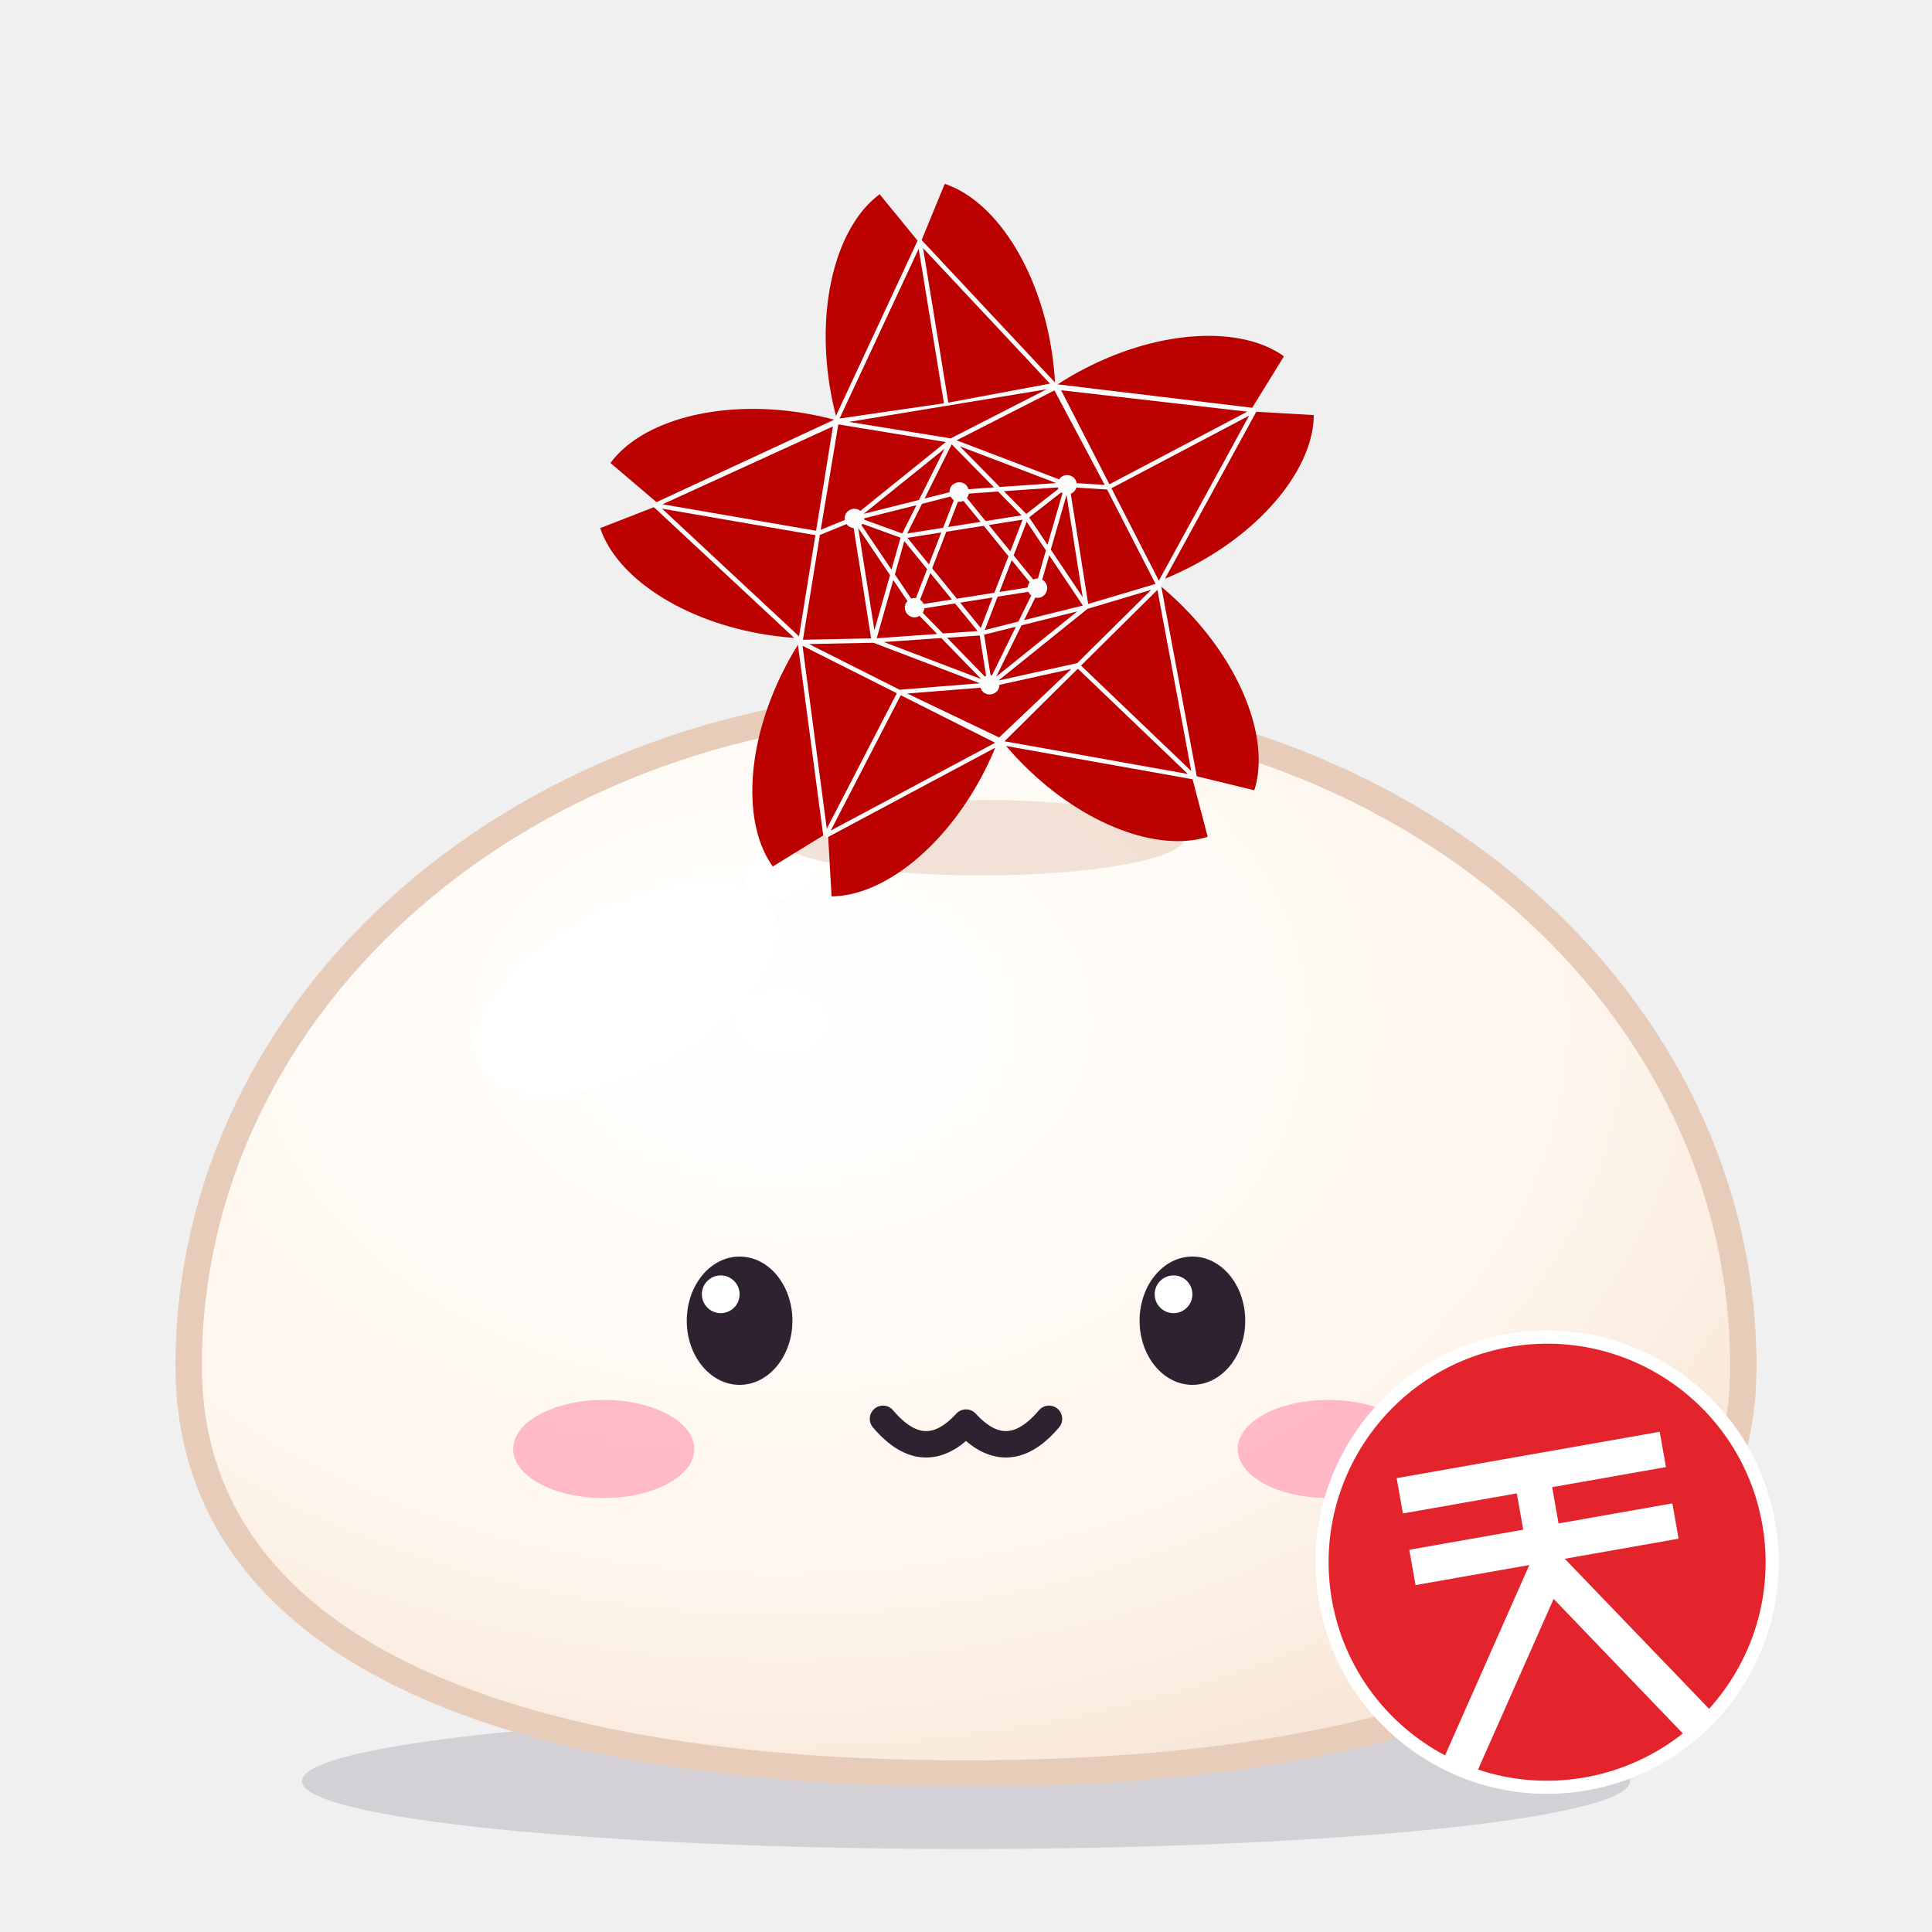
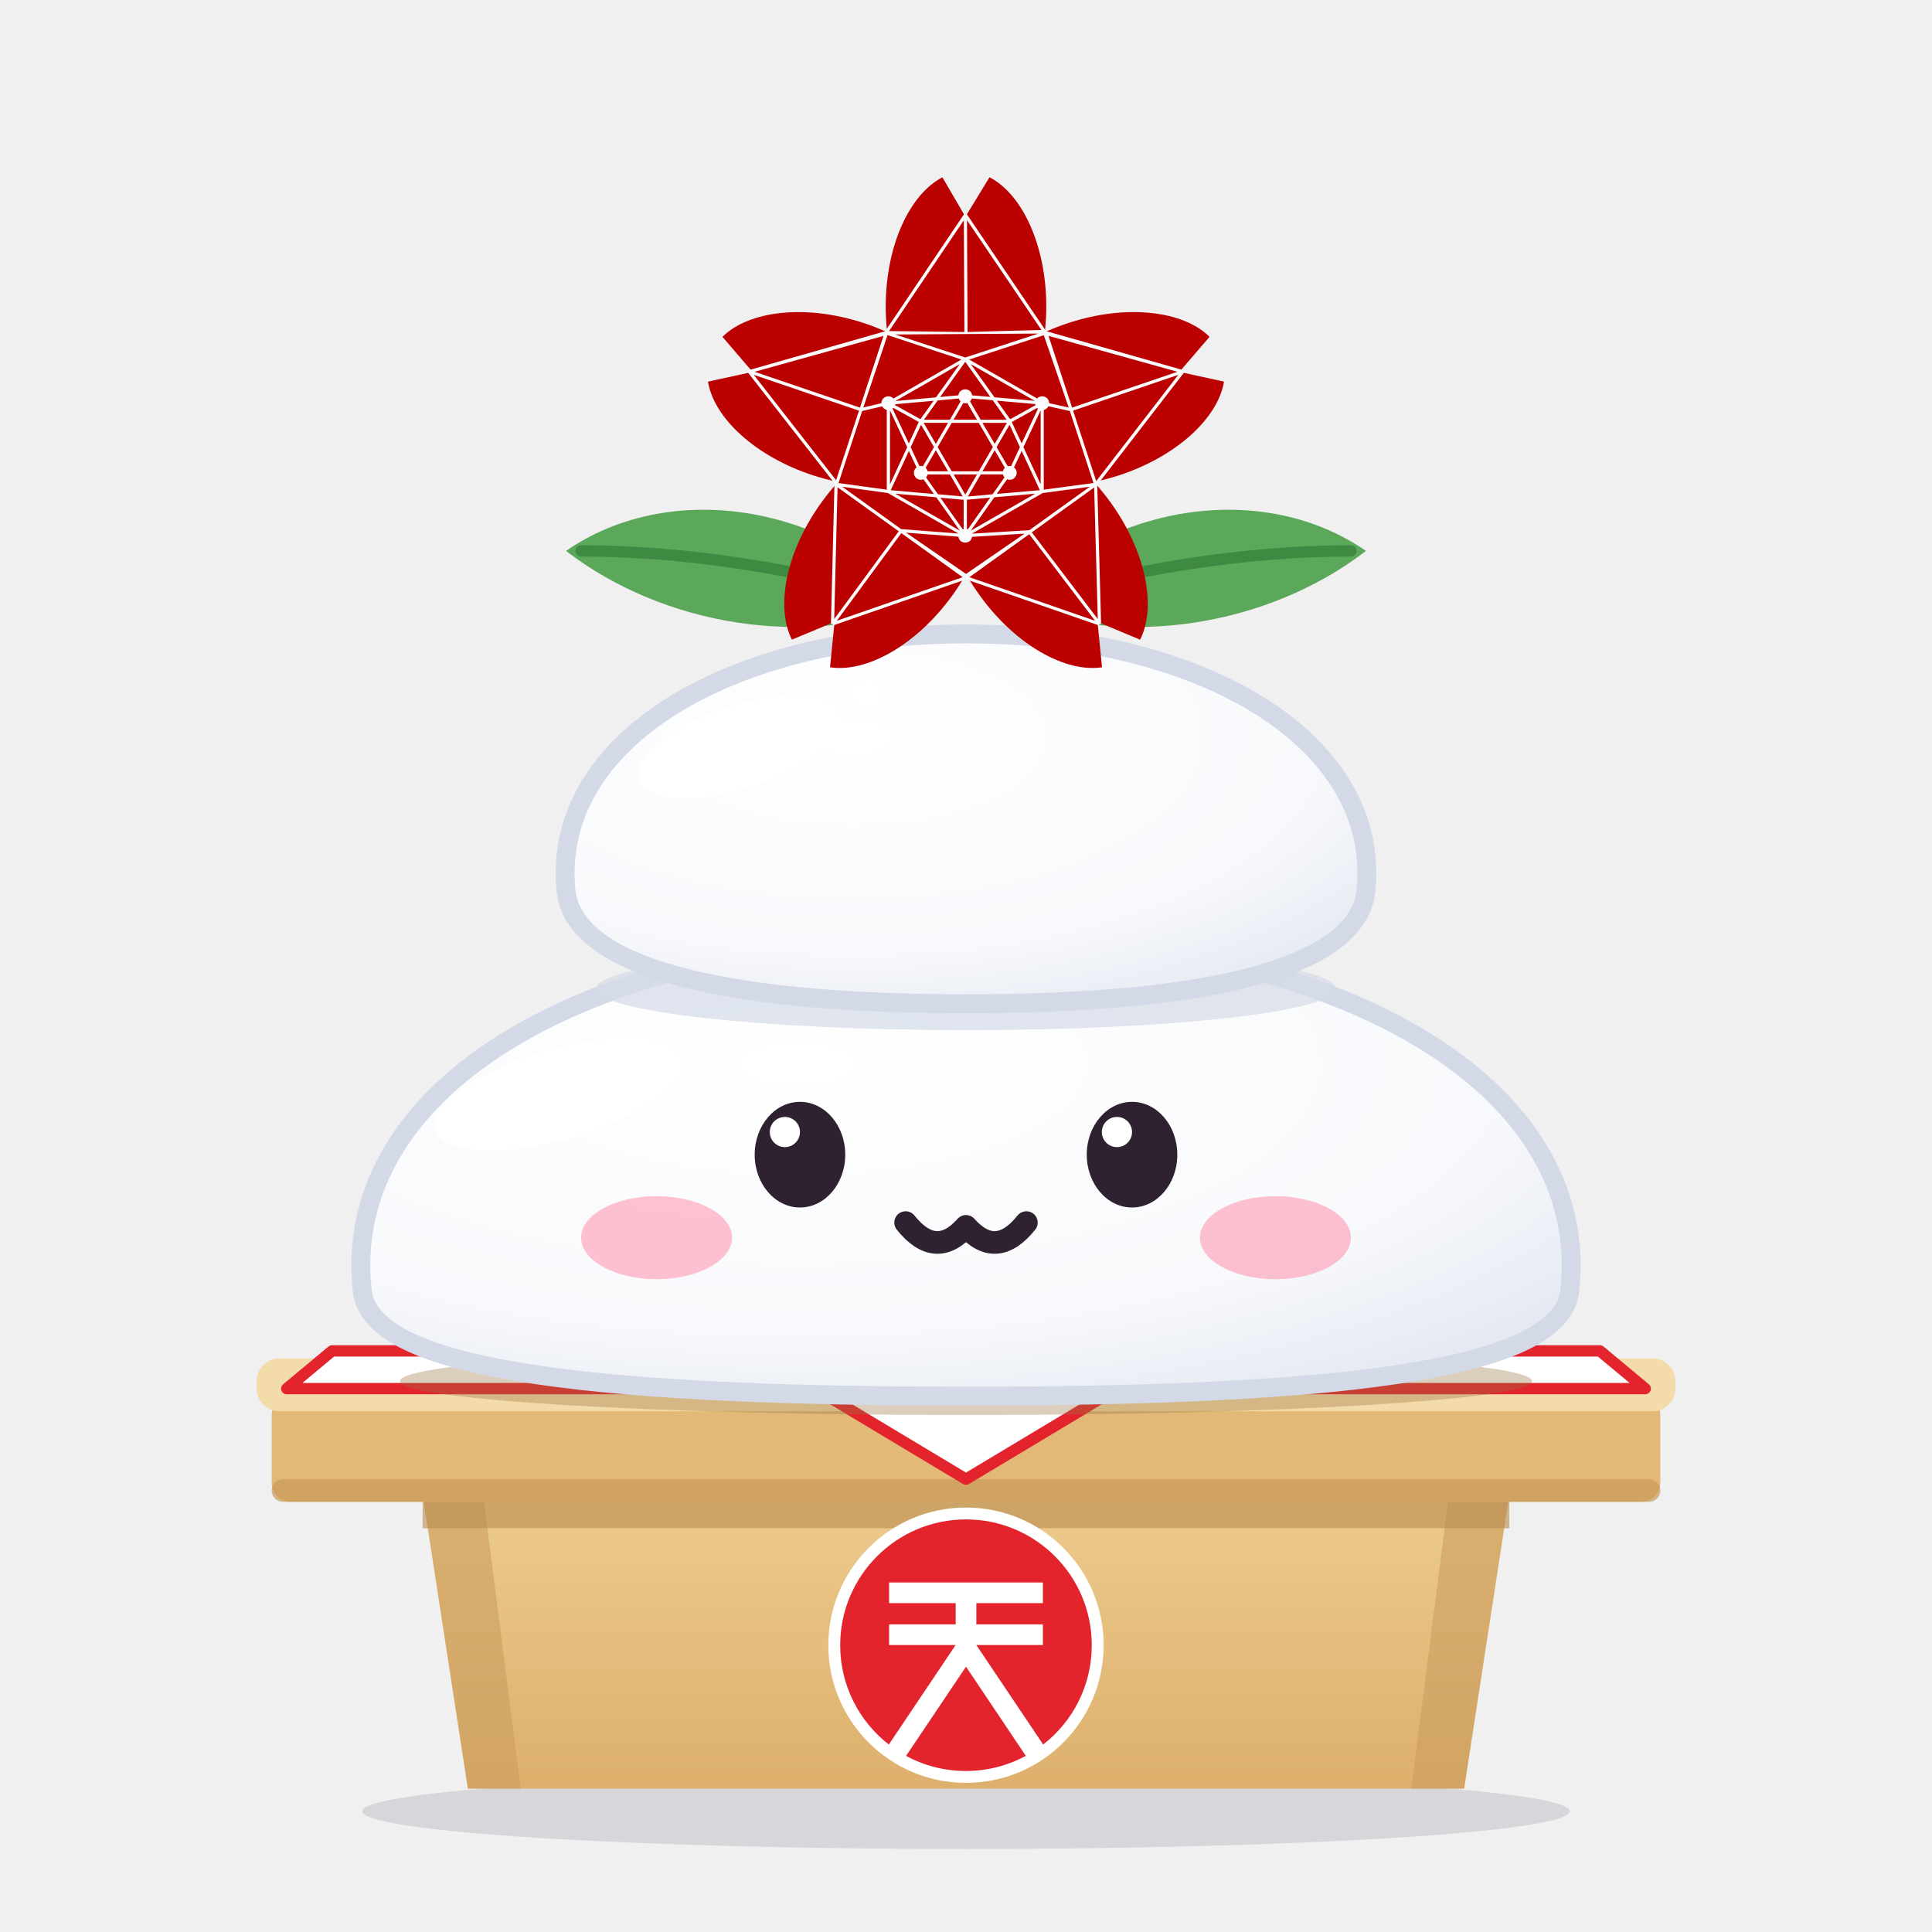
<svg xmlns="http://www.w3.org/2000/svg" width="512" height="512" viewBox="0 0 512 512" role="img" aria-label="Mochi">
  <defs>
-     <radialGradient id="mbody" cx="0.38" cy="0.30" r="0.80">
+     <radialGradient id="mrice" cx="0.36" cy="0.28" r="0.85">
      <stop offset="0" stop-color="#FFFFFF" />
-       <stop offset="0.62" stop-color="#FFF7EF" />
-       <stop offset="1" stop-color="#F6E3D3" />
+       <stop offset="0.68" stop-color="#F8F9FC" />
+       <stop offset="1" stop-color="#E3E8F1" />
    </radialGradient>
+     <linearGradient id="mwood" x1="0" y1="0" x2="0" y2="1">
+       <stop offset="0" stop-color="#EDCB8E" />
+       <stop offset="1" stop-color="#DDB06C" />
+     </linearGradient>
  </defs>
-   <ellipse cx="256" cy="472" rx="176" ry="18" fill="#1B1030" opacity="0.14" />
-   <path d="M256 186C374 186 462 266 462 362C462 436 380 470 256 470C132 470 50 436 50 362C50 266 138 186 256 186Z" fill="url(#mbody)" stroke="#E7CDB9" stroke-width="7" />
-   <ellipse cx="166" cy="262" rx="44" ry="22" transform="rotate(-28 166 262)" fill="#FFFFFF" opacity="0.95" />
-   <ellipse cx="207" cy="231" rx="10" ry="7" transform="rotate(-28 207 231)" fill="#FFFFFF" opacity="0.95" />
+   <ellipse cx="256" cy="480" rx="160" ry="10" fill="#1B1030" opacity="0.12" />
+   <path d="M112 396H400L388 474H124Z" fill="url(#mwood)" />
+   <path d="M112 396H128L138 474H124Z" fill="#C99A5B" opacity="0.55" />
+   <path d="M400 396H384L374 474H388Z" fill="#C99A5B" opacity="0.55" />
+   <rect x="112" y="396" width="288" height="9" fill="#B98A4E" opacity="0.6" />
+   <rect x="72" y="370" width="368" height="28" rx="5" fill="#E2B977" />
+   <rect x="68" y="360" width="376" height="14" rx="6" fill="#F4DCAA" />
+   <rect x="72" y="392" width="368" height="6" rx="3" fill="#C99A5B" opacity="0.7" />
+   <g transform="translate(222.66 402.66) scale(0.19)">
+     <circle cx="175.45" cy="175.45" r="192" fill="#FFFFFF" />
+     <path d="M67.8,314l93.2-138.8H68.2v-28.8h92.9v-29.6H68.2V88h214.5v28.8h-92.8v29.6h92.8v28.8h-92.8L283.1,314 c41.3-32.1,67.8-82.2,67.8-138.6C350.9,78.6,272.4,0,175.5,0C78.6,0,0,78.6,0,175.5C0,231.8,26.6,281.9,67.8,314z" fill="#E3242D" />
+     <path d="M175.5,205.4L91.9,329.8c24.8,13.5,53.3,21.1,83.5,21.1c30.2,0,58.7-7.7,83.5-21.1L175.5,205.4z" fill="#E3242D" />
+   </g>
+   <path d="M88 358L424 358L436 368L76 368Z" fill="#FFFFFF" stroke="#E3242D" stroke-width="3" stroke-linejoin="round" />
+   <path d="M216 368H296L256 392Z" fill="#FFFFFF" stroke="#E3242D" stroke-width="3" stroke-linejoin="round" />
+   <ellipse cx="256" cy="366" rx="150" ry="9" fill="#9C7240" opacity="0.35" />
+   <path d="M96 342C90 288 156 248 256 248C356 248 422 288 416 342C414 362 362 370 256 370C150 370 98 362 96 342Z" fill="url(#mrice)" stroke="#D3D9E6" stroke-width="5" />
+   <ellipse cx="148" cy="290" rx="34" ry="12" transform="rotate(-16 148 290)" fill="#FFFFFF" opacity="0.95" />
+   <ellipse cx="256" cy="262" rx="98" ry="11" fill="#D6DCE8" opacity="0.75" />
+   <path d="M150 236C146 196 194 168 256 168C318 168 366 196 362 236C360 256 322 266 256 266C190 266 152 256 150 236Z" fill="url(#mrice)" stroke="#D3D9E6" stroke-width="5" />
+   <ellipse cx="196" cy="198" rx="28" ry="11" transform="rotate(-18 196 198)" fill="#FFFFFF" opacity="0.95" />
+   <circle cx="230" cy="184" r="4" fill="#FFFFFF" />
  <g fill="#2E2230">
-     <ellipse cx="196" cy="350" rx="14" ry="17" />
-     <ellipse cx="316" cy="350" rx="14" ry="17" />
+     <ellipse cx="212" cy="306" rx="12" ry="14" />
+     <ellipse cx="300" cy="306" rx="12" ry="14" />
  </g>
  <g fill="#FFFFFF">
-     <circle cx="191" cy="343" r="5" />
-     <circle cx="311" cy="343" r="5" />
+     <circle cx="208" cy="300" r="4" />
+     <circle cx="296" cy="300" r="4" />
  </g>
-   <path d="M234 376Q245 389 256 377Q267 389 278 376" fill="none" stroke="#2E2230" stroke-width="7" stroke-linecap="round" stroke-linejoin="round" />
-   <g fill="#FF8FAB" opacity="0.6">
-     <ellipse cx="160" cy="384" rx="24" ry="13" />
-     <ellipse cx="352" cy="384" rx="24" ry="13" />
+   <path d="M240 324Q248 334 256 325Q264 334 272 324" fill="none" stroke="#2E2230" stroke-width="6" stroke-linecap="round" stroke-linejoin="round" />
+   <g fill="#FF8FAB" opacity="0.55">
+     <ellipse cx="174" cy="328" rx="20" ry="11" />
+     <ellipse cx="338" cy="328" rx="20" ry="11" />
  </g>
-   <ellipse cx="260" cy="222" rx="54" ry="10" fill="#E2C2AC" opacity="0.45" />
-   <g transform="rotate(-9 256 140) translate(148.48 32.48) scale(0.42)">
+   <path d="M244 160C216 132 176 128 150 146C176 166 214 172 244 160Z" fill="#5BA85A" />
+   <path d="M244 160Q196 146 154 146" fill="none" stroke="#3E8A42" stroke-width="3" stroke-linecap="round" />
+   <path d="M268 160C296 132 336 128 362 146C336 166 298 172 268 160Z" fill="#5BA85A" />
+   <path d="M268 160Q316 146 358 146" fill="none" stroke="#3E8A42" stroke-width="3" stroke-linecap="round" />
+   <g transform="translate(179.20 35.20) scale(0.3)">
    <path d="m483.93 219.77-39.424-8.578 26.619-30.991c-23.18-22.996-72.96-29.03-124.11-12.406a198.446 198.446 0 0 0-21.393 8.316 196.675 196.675 0 0 0 1.282-22.685c0-53.773-21.12-99.24-50.159-114.17l-21.257 34.897-20.343-34.838c-28.99 15-50.052 60.428-50.052 114.12 0 7.578.418 15.156 1.273 22.685a199.22 199.22 0 0 0-21.383-8.316c-51.15-16.613-100.91-10.59-124.11 12.416l26.59 30.99-39.395 8.57c5.295 32.195 41.998 66.265 93.1 82.87a199.294 199.294 0 0 0 21.83 5.75 201.54 201.54 0 0 0-14.253 17.488c-31.623 43.494-41.26 92.682-26.542 121.83l37.714-15.73-4.022 40.144c32.254 4.896 76.02-19.488 107.62-62.915a198.878 198.878 0 0 0 12.513-19.488 197.189 197.189 0 0 0 12.532 19.488c31.574 43.455 75.321 67.772 107.61 62.915l-4.032-40.143 37.675 15.738c14.71-29.145 5.091-78.342-26.55-121.85A199.8 199.8 0 0 0 369 308.4a199.698 199.698 0 0 0 21.85-5.761c51.071-16.593 87.775-50.664 93.07-82.86z" fill="#BB0000" />
    <path d="m371.94 311.33.237-.167-.099-.265 76.526-99.104-1.115-.853.375-1.344-120.57-34.272-1.014-1.18h-.277l-69.347-102.34-1.164.784-1.174-.784-69.63 103.33h-.267l-.088.245-120.18 34.236.355 1.343-1.105.854 76.417 97.74-3.119 124.27h1.382l.473 1.314 117.23-40.626.227.157.227-.157 117.23 40.626.454-1.314h1.411zm-60.046 39.743v-.059l-50.672 3.06 62.533-35.869 41.613-5.57zm-113.07-.932-52.132-37.488 40.261 5.532 62.356 35.771-50.484-3.884zm-34.538-104.4 17.644-4.13a6.181 6.181 0 0 0 4.075 3.189v70.444l-42.63-5.866zm155.69-68.409-64.471 21.074-.158-.098-.158.098-61.674-20.26zm-128.08 65.692 22.381 12.388-8.783 18.98-14.338-30.7c.263-.205.51-.428.74-.668zm63.431-4.09c.602 0 1.2-.089 1.776-.265l8.605 14.771h-20.713l8.615-14.77c.564.158 1.15.234 1.737.225zm11.98 17.282 12.404 21.382-12.404 21.382h-23.92l-12.434-21.382 12.434-21.382zm3.237 0h21.58l-10.775 18.538zm18.068 42.764h-18.068l10.786-18.577 9.029 15.536a6.024 6.024 0 0 0-1.747 2.972zm-22.894 2.786-10.342 17.822-10.322-17.822zm-43.616-2.786a6.103 6.103 0 0 0-1.777-3.04l9.03-15.537 10.796 18.577zm7.253-24.148-10.776-18.655h21.58zm-13.075-16.949 11.447 19.734-9.819 16.93a6.075 6.075 0 0 0-3.03-.138l-7.746-16.674zm-3.938 37.703c-5.59 4.348-.514 13.086 6.07 10.446l9.196 13.006-38.09-3.335 16.035-34.643zm8.368 8.837a6.147 6.147 0 0 0 1.392-2.658h19.667l11.319 19.43-21.838-1.912zm33.245 19.744v25.796a6.702 6.702 0 0 0-.858.265L233.4 322.362zm3.69 26.061a6.305 6.305 0 0 0-.858-.264V324.09l20.575-1.805zm0-28.954 11.339-19.519h19.667a5.972 5.972 0 0 0 1.372 2.59l-10.56 14.938zm34.687-15.242c6.583 2.64 11.66-6.098 6.069-10.446l6.789-14.536 16.035 34.633-38.09 3.276zm3.533-11.623a6.074 6.074 0 0 0-3.02.138l-9.829-16.93 11.457-19.733 9.148 19.774zm.562-38.959 22.381-12.388c.233.247.484.476.75.687l-14.387 30.592zm20.762-15.85c.04.344.099.677.197 1l-22.38 12.409-11.704-16.39zm-25.33 13.83h-22.924l-9.384-16.203a6.106 6.106 0 0 0 1.618-2.57l18.473 1.61zm-30.453-21.529c-.91-7.08-11.227-7.08-12.138 0l-16.124 1.452 22.203-31.073 22.163 30.994zm-11.842 2.806c.316.98.878 1.863 1.628 2.57l-9.394 16.163h-22.953l12.157-17.017zm-33.808 18.253-22.38-12.408c.077-.263.133-.532.167-.805l33.867-3.04zm-26.9-7.769 15.177 32.505-15.177 32.82zm40.903 76.77 20.841 29.504-56.987-32.662zm51.264 0 36.117-3.168-56.958 32.672zm25.716-44.304 15.197-32.495v65.284zm-25.558-44.039-20.969-29.327 56.494 32.436zm-51.708.07-35.86 3.236 56.86-32.613zm95.226 81.536V244.82a6.111 6.111 0 0 0 4.105-3.276l18.946 4.208 20.89 63.627zm4.727-76.417c-.02-5.514-6.82-8.157-10.598-4.12l-60.037-34.426 65.934-21.458 21.989 63.85zm-72.036-62.872-.494-98.77 65.716 96.96zm-2.793 0-66.56-.82 66.067-97.96zm-2.664 24.325-60.037 34.457c-3.79-4.075-10.641-1.4-10.628 4.149l-15.956 3.747 21.378-63.95zm-110.67 106.59-72.756-93.08 92.956 31.651zm1.263 6.248 54.066 38.88-56.997 77.506zm56.336 40.508 54.145 38.939-111.13 38.488zm57.135 36.041-52.922-36.453 46.212 3.59c1.024 6.86 10.95 6.941 12.088.098l46.379-2.805zm113.21-76.344 3.217 116.24-58.3-76.623zm-18.621-67.893 92.956-31.642-72.52 93.915zm92.206-34.329-93.074 31.652-20.821-63.382zm-280.46 31.652-93.065-31.642 113.88-31.71zm149.52 111.82 58.162 76.476-111.03-38.488z" fill="#FCFCFC" />
  </g>
-   <g transform="rotate(-10 410 414) translate(352.10 356.10) scale(0.33)">
-     <circle cx="175.45" cy="175.45" r="186" fill="#FFFFFF" />
-     <path d="M67.8,314l93.2-138.8H68.2v-28.8h92.9v-29.6H68.2V88h214.5v28.8h-92.8v29.6h92.8v28.8h-92.8L283.1,314 c41.3-32.1,67.8-82.2,67.8-138.6C350.9,78.6,272.4,0,175.5,0C78.6,0,0,78.6,0,175.5C0,231.8,26.6,281.9,67.8,314z" fill="#E3242D" />
-     <path d="M175.5,205.4L91.9,329.8c24.8,13.5,53.3,21.1,83.5,21.1c30.2,0,58.7-7.7,83.5-21.1L175.5,205.4z" fill="#E3242D" />
-   </g>
</svg>
